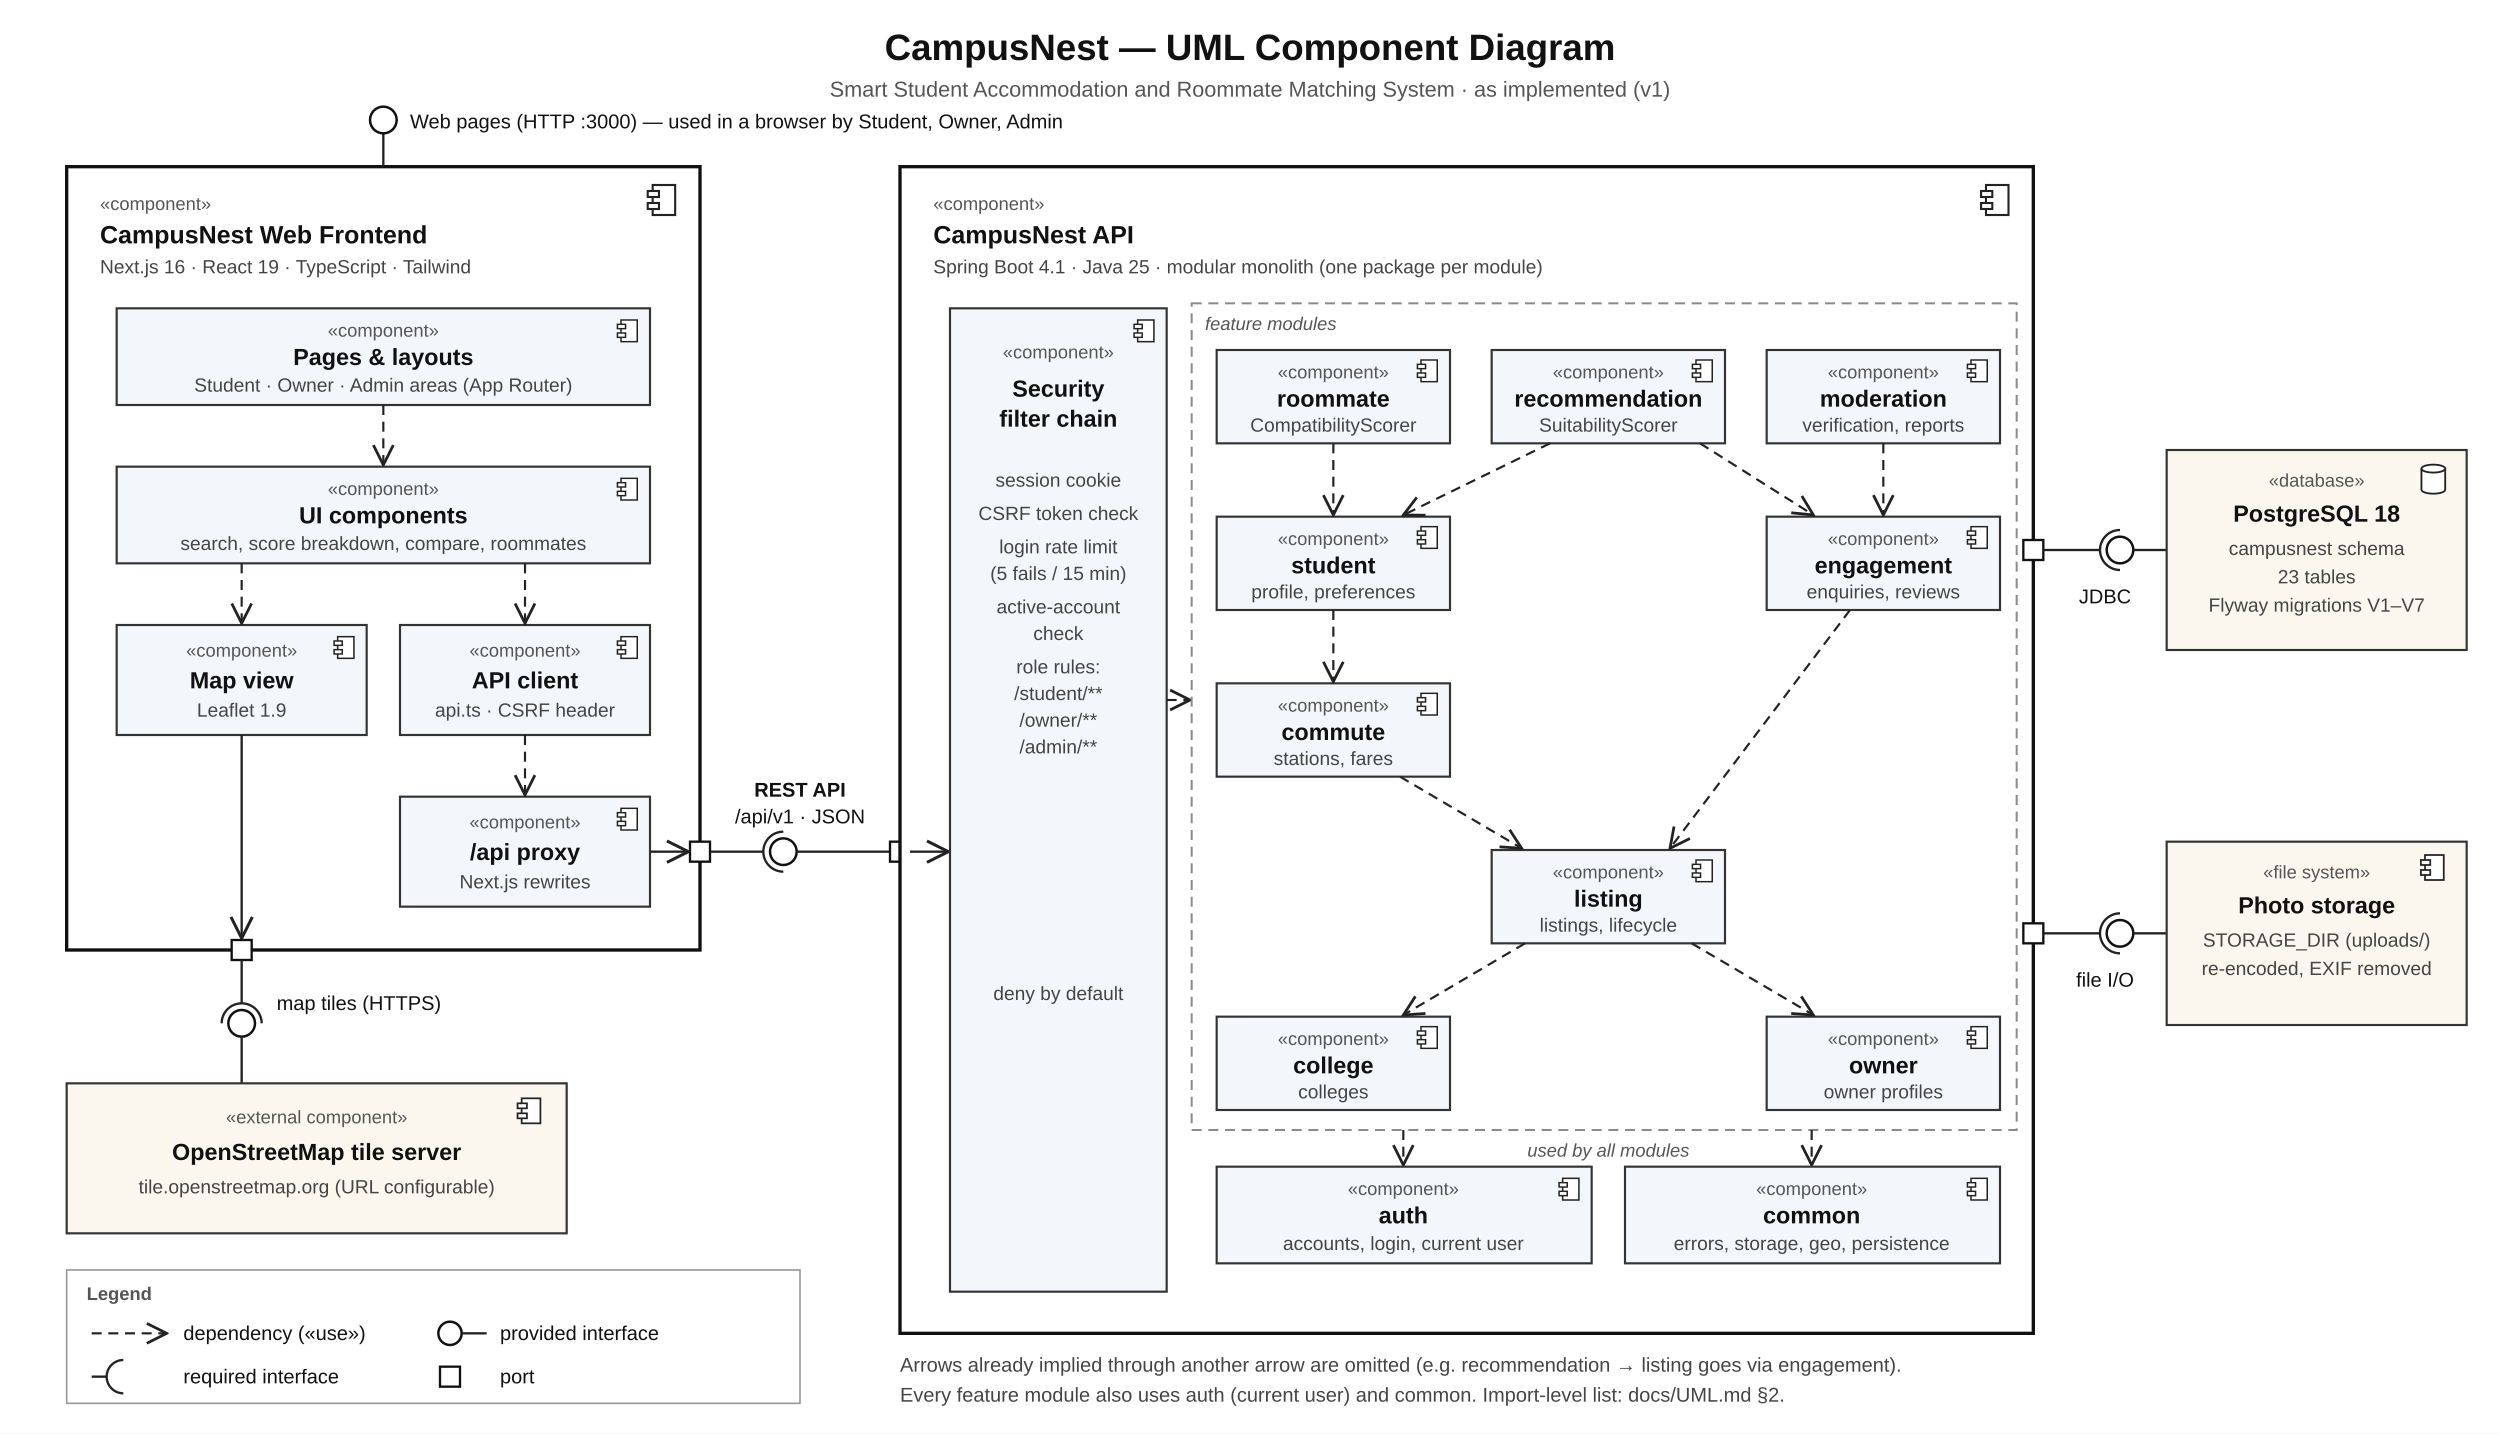
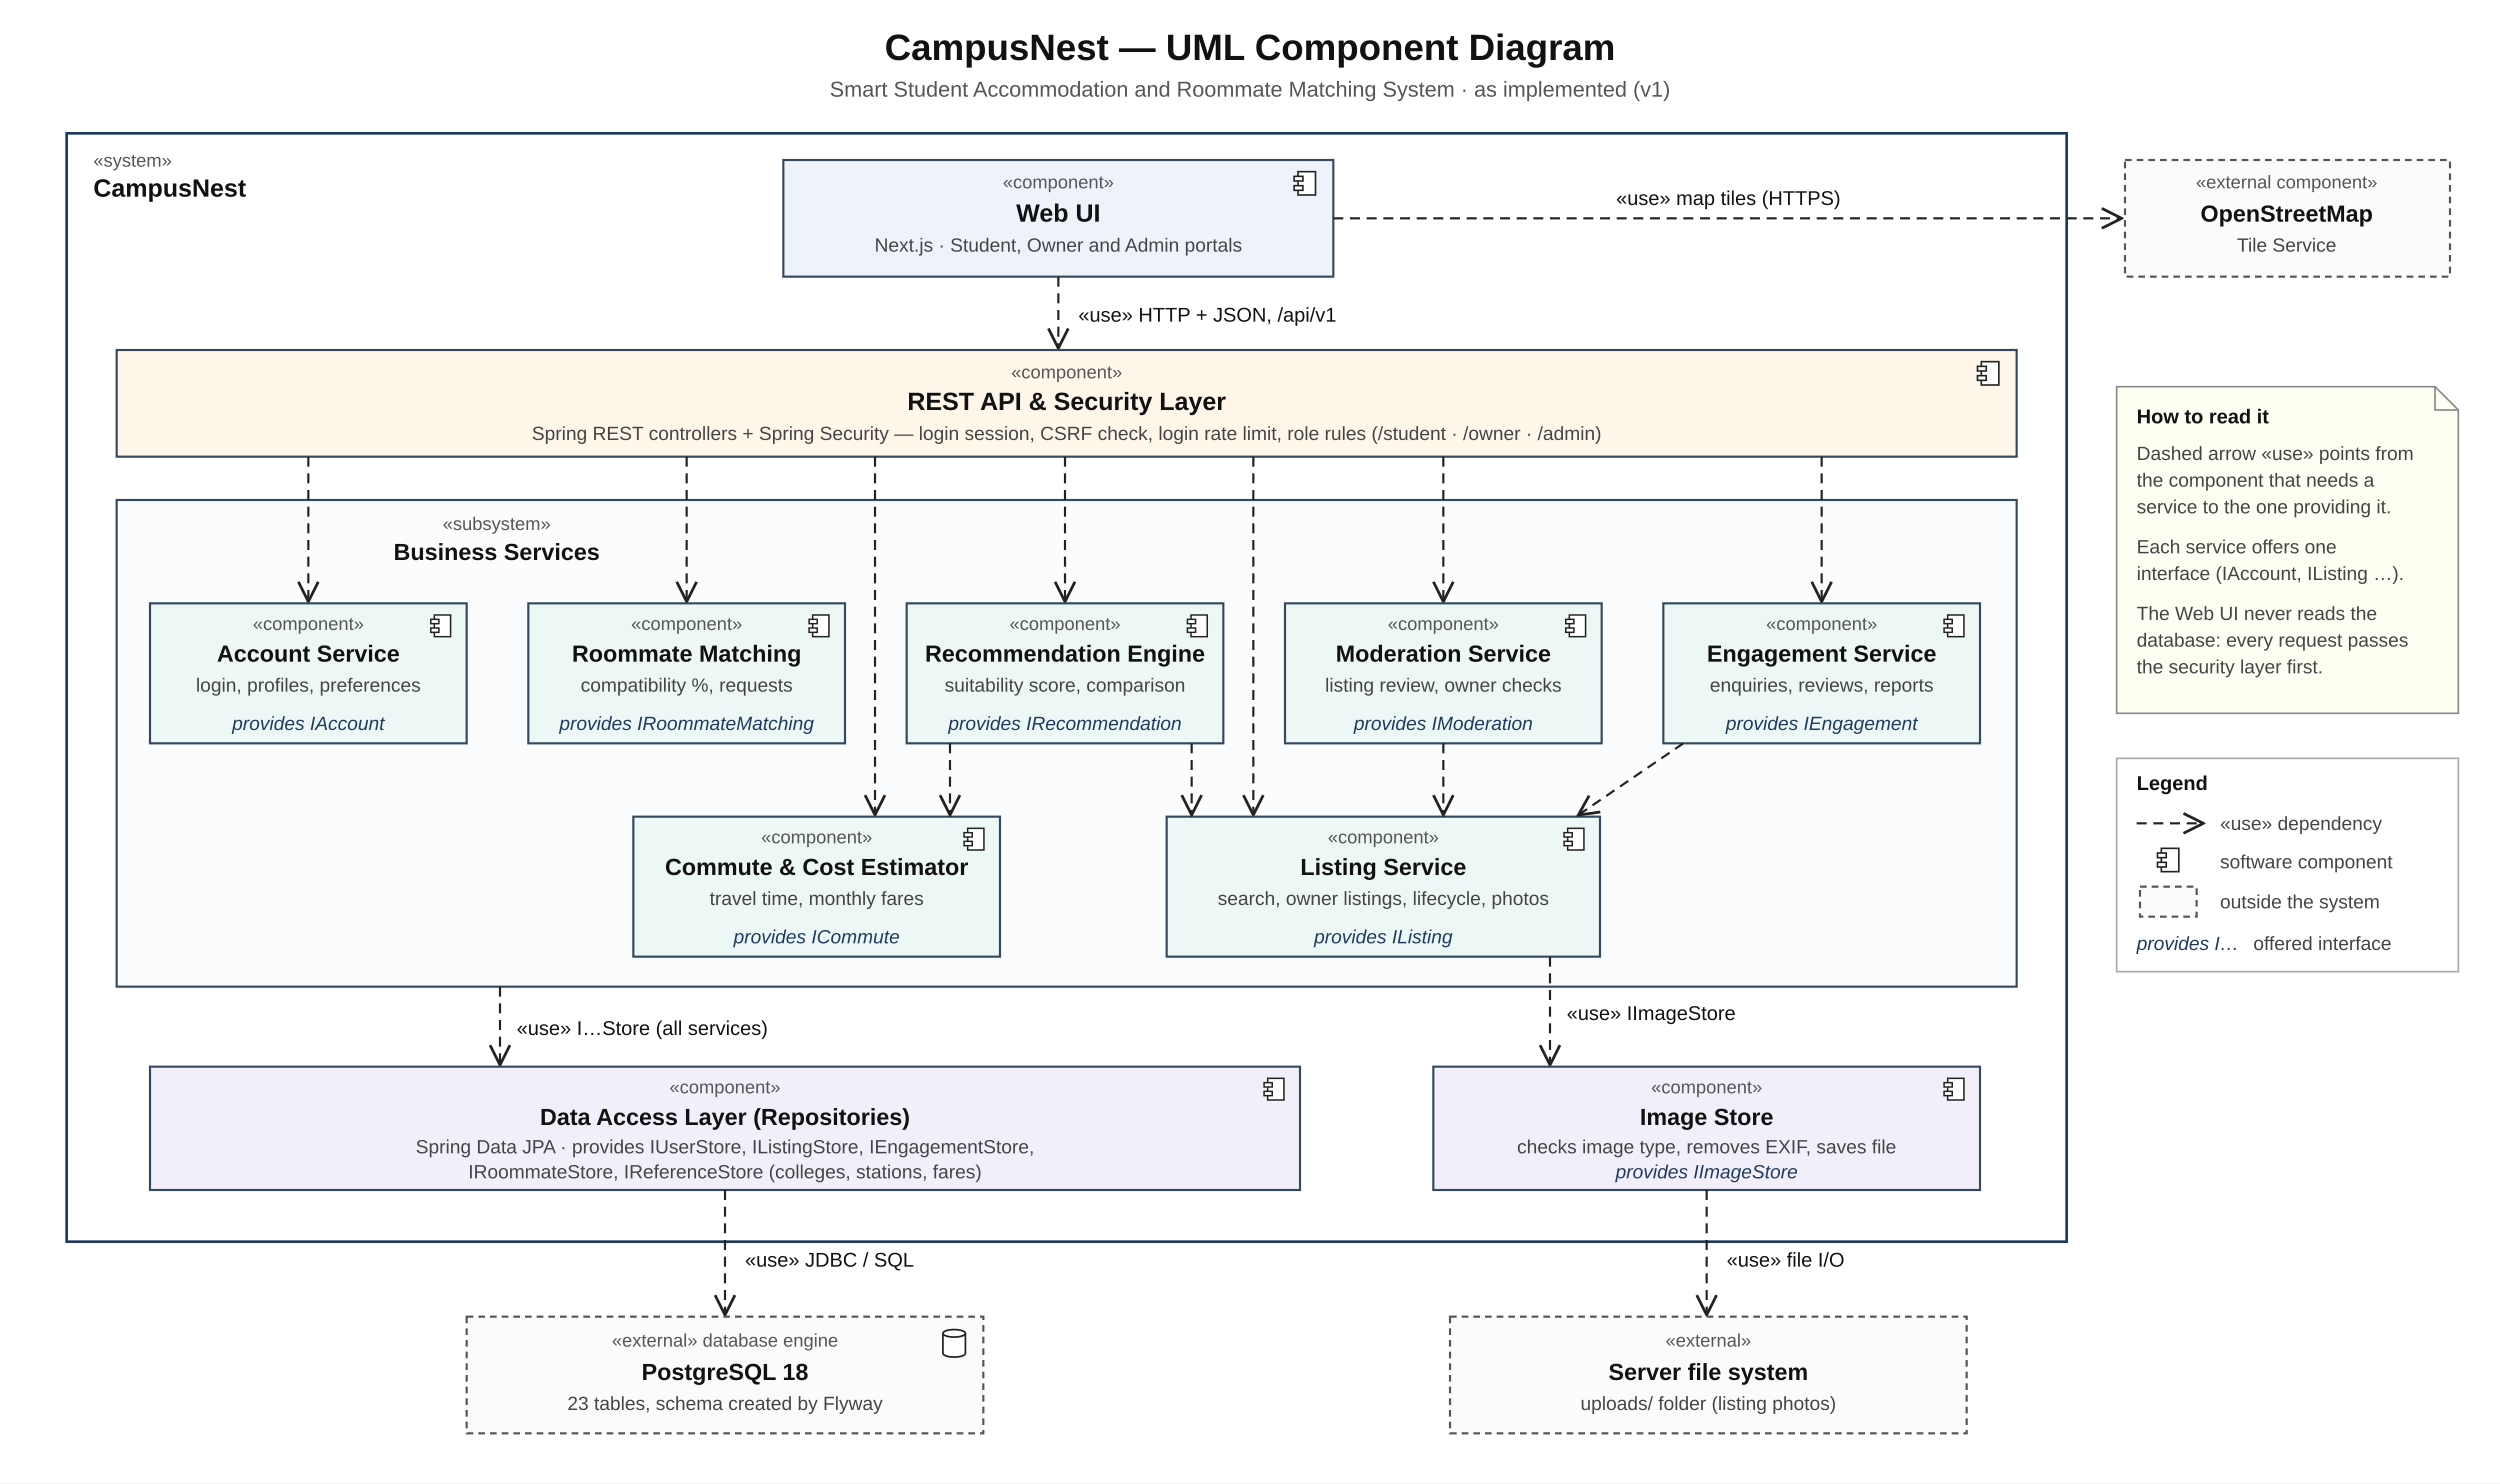
- <svg xmlns="http://www.w3.org/2000/svg" width="1500" height="860" viewBox="0 0 1500 860">
+ <svg xmlns="http://www.w3.org/2000/svg" width="1500" height="890" viewBox="0 0 1500 890">
  <style>
    text { font-family: Arial, Helvetica, sans-serif; fill: #111; }
    .h1 { font-size: 22px; font-weight: bold; }
    .h2 { font-size: 13px; fill: #555; }
    .st { font-size: 11px; fill: #555; }
    .nm { font-size: 14px; font-weight: bold; }
    .onm { font-size: 15px; font-weight: bold; }
    .sb { font-size: 11.5px; fill: #444; }
+     .pv { font-size: 11.5px; fill: #1f3a5f; font-style: italic; }
    .lbl { font-size: 12px; }
-     .note { font-size: 12px; fill: #444; }
-     .outer { fill: #ffffff; stroke: #111; stroke-width: 2; }
-     .box { fill: #f3f6fa; stroke: #333; stroke-width: 1.3; }
-     .ext { fill: #fbf7ee; stroke: #333; stroke-width: 1.3; }
-     .grp { fill: none; stroke: #8a8a8a; stroke-width: 1.2; stroke-dasharray: 6 4; }
+     .sys { fill: #ffffff; stroke: #1f3a5f; stroke-width: 1.6; }
+     .ui { fill: #eef3fb; stroke: #34495e; stroke-width: 1.3; }
+     .svc { fill: #edf7f5; stroke: #34495e; stroke-width: 1.3; }
+     .data { fill: #f3effa; stroke: #34495e; stroke-width: 1.3; }
+     .api { fill: #fdf6e9; stroke: #34495e; stroke-width: 1.3; }
+     .ext { fill: #fbfbfb; stroke: #555; stroke-width: 1.3; stroke-dasharray: 4 3; }
+     .sub { fill: #fbfcfd; stroke: #34495e; stroke-width: 1.3; }
    .dep { fill: none; stroke: #222; stroke-width: 1.3; stroke-dasharray: 6 4; marker-end: url(#open); }
-     .del { fill: none; stroke: #222; stroke-width: 1.4; marker-end: url(#open); }
-     .sol { fill: none; stroke: #222; stroke-width: 1.4; }
-     .port { fill: #ffffff; stroke: #111; stroke-width: 1.4; }
-     .ball { fill: #ffffff; stroke: #111; stroke-width: 1.5; }
+     .note { fill: #fffef2; stroke: #888; stroke-width: 1; }
  </style>
  <defs>
    <marker id="open" viewBox="0 0 12 12" refX="11" refY="6" markerWidth="11" markerHeight="11" orient="auto">
      <path d="M1,1 L11,6 L1,11" fill="none" stroke="#222" stroke-width="1.4" />
    </marker>
    <symbol id="ci" viewBox="0 0 20 22">
      <rect x="4" y="1" width="15" height="20" fill="#fff" stroke="#222" stroke-width="1.4" />
      <rect x="0.7" y="5" width="7.5" height="4" fill="#fff" stroke="#222" stroke-width="1.4" />
      <rect x="0.7" y="13" width="7.5" height="4" fill="#fff" stroke="#222" stroke-width="1.4" />
    </symbol>
    <symbol id="cyl" viewBox="0 0 20 24">
      <path d="M1,4 v16 a9,3 0 0 0 18,0 v-16" fill="#fff" stroke="#222" stroke-width="1.4" />
      <ellipse cx="10" cy="4" rx="9" ry="3" fill="#fff" stroke="#222" stroke-width="1.4" />
    </symbol>
  </defs>
-   <rect width="1500" height="860" fill="#ffffff" />
+   <rect width="1500" height="890" fill="#ffffff" />
  <text x="750" y="36" class="h1" text-anchor="middle">CampusNest — UML Component Diagram</text>
  <text x="750" y="58" class="h2" text-anchor="middle">Smart Student Accommodation and Roommate Matching System · as implemented (v1)</text>
-   <rect x="40" y="100" width="380" height="470" class="outer" />
-   <use href="#ci" x="388" y="110" width="18" height="20" />
-   <text x="60" y="126" class="st">«component»</text>
-   <text x="60" y="146" class="onm">CampusNest Web Frontend</text>
-   <text x="60" y="164" class="sb">Next.js 16 · React 19 · TypeScript · Tailwind</text>
-   <line x1="230" y1="100" x2="230" y2="80" class="sol" />
-   <circle cx="230" cy="72" r="8" class="ball" />
-   <text x="246" y="77" class="lbl">Web pages (HTTP :3000) — used in a browser by Student, Owner, Admin</text>
-   <rect x="70" y="185" width="320" height="58" class="box" />
-   <use href="#ci" x="370" y="191" width="13" height="15" />
-   <text x="230" y="202" class="st" text-anchor="middle">«component»</text>
-   <text x="230" y="219" class="nm" text-anchor="middle">Pages &amp; layouts</text>
-   <text x="230" y="235" class="sb" text-anchor="middle">Student · Owner · Admin areas (App Router)</text>
-   <rect x="70" y="280" width="320" height="58" class="box" />
-   <use href="#ci" x="370" y="286" width="13" height="15" />
-   <text x="230" y="297" class="st" text-anchor="middle">«component»</text>
-   <text x="230" y="314" class="nm" text-anchor="middle">UI components</text>
-   <text x="230" y="330" class="sb" text-anchor="middle">search, score breakdown, compare, roommates</text>
-   <rect x="70" y="375" width="150" height="66" class="box" />
-   <use href="#ci" x="200" y="381" width="13" height="15" />
-   <text x="145" y="394" class="st" text-anchor="middle">«component»</text>
-   <text x="145" y="413" class="nm" text-anchor="middle">Map view</text>
-   <text x="145" y="430" class="sb" text-anchor="middle">Leaflet 1.9</text>
-   <rect x="240" y="375" width="150" height="66" class="box" />
-   <use href="#ci" x="370" y="381" width="13" height="15" />
-   <text x="315" y="394" class="st" text-anchor="middle">«component»</text>
-   <text x="315" y="413" class="nm" text-anchor="middle">API client</text>
-   <text x="315" y="430" class="sb" text-anchor="middle">api.ts · CSRF header</text>
-   <rect x="240" y="478" width="150" height="66" class="box" />
-   <use href="#ci" x="370" y="484" width="13" height="15" />
-   <text x="315" y="497" class="st" text-anchor="middle">«component»</text>
-   <text x="315" y="516" class="nm" text-anchor="middle">/api proxy</text>
-   <text x="315" y="533" class="sb" text-anchor="middle">Next.js rewrites</text>
-   <path d="M230,243 V279" class="dep" />
-   <path d="M145,338 V374" class="dep" />
-   <path d="M315,338 V374" class="dep" />
-   <path d="M315,441 V477" class="dep" />
-   <path d="M390,511 H413" class="del" />
-   <rect x="414" y="505" width="12" height="12" class="port" />
-   <line x1="426" y1="511" x2="458" y2="511" class="sol" />
-   <path d="M470,499 A12,12 0 0 0 470,523" class="sol" />
-   <circle cx="470" cy="511" r="8" class="ball" />
-   <line x1="478" y1="511" x2="534" y2="511" class="sol" />
-   <rect x="534" y="505" width="12" height="12" class="port" />
-   <text x="480" y="478" class="lbl" text-anchor="middle" font-weight="bold">REST API</text>
-   <text x="480" y="494" class="lbl" text-anchor="middle">/api/v1 · JSON</text>
-   <path d="M145,441 V563" class="del" />
-   <rect x="139" y="564" width="12" height="12" class="port" />
-   <line x1="145" y1="576" x2="145" y2="602" class="sol" />
-   <path d="M133,614 A12,12 0 0 1 157,614" class="sol" />
-   <circle cx="145" cy="614" r="8" class="ball" />
-   <line x1="145" y1="622" x2="145" y2="650" class="sol" />
-   <text x="166" y="606" class="lbl">map tiles (HTTPS)</text>
-   <rect x="40" y="650" width="300" height="90" class="ext" />
-   <use href="#ci" x="310" y="658" width="15" height="17" />
-   <text x="190" y="674" class="st" text-anchor="middle">«external component»</text>
-   <text x="190" y="696" class="nm" text-anchor="middle">OpenStreetMap tile server</text>
-   <text x="190" y="716" class="sb" text-anchor="middle">tile.openstreetmap.org (URL configurable)</text>
-   <rect x="540" y="100" width="680" height="700" class="outer" />
-   <use href="#ci" x="1188" y="110" width="18" height="20" />
-   <text x="560" y="126" class="st">«component»</text>
-   <text x="560" y="146" class="onm">CampusNest API</text>
-   <text x="560" y="164" class="sb">Spring Boot 4.1 · Java 25 · modular monolith (one package per module)</text>
-   <path d="M546,511 H569" class="del" />
-   <rect x="570" y="185" width="130" height="590" class="box" />
-   <use href="#ci" x="680" y="191" width="13" height="15" />
-   <text x="635" y="215" class="st" text-anchor="middle">«component»</text>
-   <text x="635" y="238" class="nm" text-anchor="middle">Security</text>
-   <text x="635" y="256" class="nm" text-anchor="middle">filter chain</text>
-   <text x="635" y="292" class="sb" text-anchor="middle">session cookie</text>
-   <text x="635" y="312" class="sb" text-anchor="middle">CSRF token check</text>
-   <text x="635" y="332" class="sb" text-anchor="middle">login rate limit</text>
-   <text x="635" y="348" class="sb" text-anchor="middle">(5 fails / 15 min)</text>
-   <text x="635" y="368" class="sb" text-anchor="middle">active-account</text>
-   <text x="635" y="384" class="sb" text-anchor="middle">check</text>
-   <text x="635" y="404" class="sb" text-anchor="middle">role rules:</text>
-   <text x="635" y="420" class="sb" text-anchor="middle">/student/**</text>
-   <text x="635" y="436" class="sb" text-anchor="middle">/owner/**</text>
-   <text x="635" y="452" class="sb" text-anchor="middle">/admin/**</text>
-   <text x="635" y="600" class="sb" text-anchor="middle">deny by default</text>
-   <path d="M700,420 H714" class="dep" />
-   <rect x="715" y="182" width="495" height="496" class="grp" />
-   <text x="723" y="198" class="st" font-style="italic">feature modules</text>
-   <rect x="730" y="210" width="140" height="56" class="box" />
-   <use href="#ci" x="850" y="215" width="13" height="15" />
-   <text x="800" y="227" class="st" text-anchor="middle">«component»</text>
-   <text x="800" y="244" class="nm" text-anchor="middle">roommate</text>
-   <text x="800" y="259" class="sb" text-anchor="middle">CompatibilityScorer</text>
-   <rect x="895" y="210" width="140" height="56" class="box" />
-   <use href="#ci" x="1015" y="215" width="13" height="15" />
-   <text x="965" y="227" class="st" text-anchor="middle">«component»</text>
-   <text x="965" y="244" class="nm" text-anchor="middle">recommendation</text>
-   <text x="965" y="259" class="sb" text-anchor="middle">SuitabilityScorer</text>
-   <rect x="1060" y="210" width="140" height="56" class="box" />
-   <use href="#ci" x="1180" y="215" width="13" height="15" />
-   <text x="1130" y="227" class="st" text-anchor="middle">«component»</text>
-   <text x="1130" y="244" class="nm" text-anchor="middle">moderation</text>
-   <text x="1130" y="259" class="sb" text-anchor="middle">verification, reports</text>
-   <rect x="730" y="310" width="140" height="56" class="box" />
-   <use href="#ci" x="850" y="315" width="13" height="15" />
-   <text x="800" y="327" class="st" text-anchor="middle">«component»</text>
-   <text x="800" y="344" class="nm" text-anchor="middle">student</text>
-   <text x="800" y="359" class="sb" text-anchor="middle">profile, preferences</text>
-   <rect x="1060" y="310" width="140" height="56" class="box" />
-   <use href="#ci" x="1180" y="315" width="13" height="15" />
-   <text x="1130" y="327" class="st" text-anchor="middle">«component»</text>
-   <text x="1130" y="344" class="nm" text-anchor="middle">engagement</text>
-   <text x="1130" y="359" class="sb" text-anchor="middle">enquiries, reviews</text>
-   <rect x="730" y="410" width="140" height="56" class="box" />
-   <use href="#ci" x="850" y="415" width="13" height="15" />
-   <text x="800" y="427" class="st" text-anchor="middle">«component»</text>
-   <text x="800" y="444" class="nm" text-anchor="middle">commute</text>
-   <text x="800" y="459" class="sb" text-anchor="middle">stations, fares</text>
-   <rect x="895" y="510" width="140" height="56" class="box" />
-   <use href="#ci" x="1015" y="515" width="13" height="15" />
-   <text x="965" y="527" class="st" text-anchor="middle">«component»</text>
-   <text x="965" y="544" class="nm" text-anchor="middle">listing</text>
-   <text x="965" y="559" class="sb" text-anchor="middle">listings, lifecycle</text>
-   <rect x="730" y="610" width="140" height="56" class="box" />
-   <use href="#ci" x="850" y="615" width="13" height="15" />
-   <text x="800" y="627" class="st" text-anchor="middle">«component»</text>
-   <text x="800" y="644" class="nm" text-anchor="middle">college</text>
-   <text x="800" y="659" class="sb" text-anchor="middle">colleges</text>
-   <rect x="1060" y="610" width="140" height="56" class="box" />
-   <use href="#ci" x="1180" y="615" width="13" height="15" />
-   <text x="1130" y="627" class="st" text-anchor="middle">«component»</text>
-   <text x="1130" y="644" class="nm" text-anchor="middle">owner</text>
-   <text x="1130" y="659" class="sb" text-anchor="middle">owner profiles</text>
-   <path d="M800,266 V309" class="dep" />
-   <path d="M930,266 L842,309" class="dep" />
-   <path d="M1020,266 L1088,309" class="dep" />
-   <path d="M1130,266 V309" class="dep" />
-   <path d="M800,366 V409" class="dep" />
-   <path d="M840,466 L913,509" class="dep" />
-   <path d="M1110,366 L1002,509" class="dep" />
-   <path d="M915,566 L842,609" class="dep" />
-   <path d="M1015,566 L1088,609" class="dep" />
-   <path d="M842,678 V699" class="dep" />
-   <path d="M1087,678 V699" class="dep" />
-   <text x="965" y="694" class="st" text-anchor="middle" font-style="italic">used by all modules</text>
-   <rect x="730" y="700" width="225" height="58" class="box" />
-   <use href="#ci" x="935" y="706" width="13" height="15" />
-   <text x="842" y="717" class="st" text-anchor="middle">«component»</text>
-   <text x="842" y="734" class="nm" text-anchor="middle">auth</text>
-   <text x="842" y="750" class="sb" text-anchor="middle">accounts, login, current user</text>
-   <rect x="975" y="700" width="225" height="58" class="box" />
-   <use href="#ci" x="1180" y="706" width="13" height="15" />
-   <text x="1087" y="717" class="st" text-anchor="middle">«component»</text>
-   <text x="1087" y="734" class="nm" text-anchor="middle">common</text>
-   <text x="1087" y="750" class="sb" text-anchor="middle">errors, storage, geo, persistence</text>
-   <rect x="1214" y="324" width="12" height="12" class="port" />
-   <line x1="1226" y1="330" x2="1260" y2="330" class="sol" />
-   <path d="M1272,318 A12,12 0 0 0 1272,342" class="sol" />
-   <circle cx="1272" cy="330" r="8" class="ball" />
-   <line x1="1280" y1="330" x2="1300" y2="330" class="sol" />
-   <text x="1263" y="362" class="lbl" text-anchor="middle">JDBC</text>
-   <rect x="1300" y="270" width="180" height="120" class="ext" />
-   <use href="#cyl" x="1452" y="278" width="16" height="19" />
-   <text x="1390" y="292" class="st" text-anchor="middle">«database»</text>
-   <text x="1390" y="313" class="nm" text-anchor="middle">PostgreSQL 18</text>
-   <text x="1390" y="333" class="sb" text-anchor="middle">campusnest schema</text>
-   <text x="1390" y="350" class="sb" text-anchor="middle">23 tables</text>
-   <text x="1390" y="367" class="sb" text-anchor="middle">Flyway migrations V1–V7</text>
-   <rect x="1214" y="554" width="12" height="12" class="port" />
-   <line x1="1226" y1="560" x2="1260" y2="560" class="sol" />
-   <path d="M1272,548 A12,12 0 0 0 1272,572" class="sol" />
-   <circle cx="1272" cy="560" r="8" class="ball" />
-   <line x1="1280" y1="560" x2="1300" y2="560" class="sol" />
-   <text x="1263" y="592" class="lbl" text-anchor="middle">file I/O</text>
-   <rect x="1300" y="505" width="180" height="110" class="ext" />
-   <use href="#ci" x="1452" y="512" width="15" height="17" />
-   <text x="1390" y="527" class="st" text-anchor="middle">«file system»</text>
-   <text x="1390" y="548" class="nm" text-anchor="middle">Photo storage</text>
-   <text x="1390" y="568" class="sb" text-anchor="middle">STORAGE_DIR (uploads/)</text>
-   <text x="1390" y="585" class="sb" text-anchor="middle">re-encoded, EXIF removed</text>
-   <rect x="40" y="762" width="440" height="80" fill="#fff" stroke="#999" stroke-width="1" />
-   <text x="52" y="780" class="st" font-weight="bold">Legend</text>
-   <path d="M55,800 H100" class="dep" />
-   <text x="110" y="804" class="lbl">dependency («use»)</text>
-   <circle cx="270" cy="800" r="7" class="ball" />
-   <line x1="277" y1="800" x2="292" y2="800" class="sol" />
-   <text x="300" y="804" class="lbl">provided interface</text>
-   <path d="M74,816 A10,10 0 0 0 74,836" class="sol" />
-   <line x1="55" y1="826" x2="64" y2="826" class="sol" />
-   <text x="110" y="830" class="lbl">required interface</text>
-   <rect x="264" y="820" width="12" height="12" class="port" />
-   <text x="300" y="830" class="lbl">port</text>
-   <text x="540" y="823" class="note">Arrows already implied through another arrow are omitted (e.g. recommendation → listing goes via engagement).</text>
-   <text x="540" y="841" class="note">Every feature module also uses auth (current user) and common. Import-level list: docs/UML.md §2.</text>
+   <rect x="40" y="80" width="1200" height="665" class="sys" />
+   <text x="56" y="100" class="st">«system»</text>
+   <text x="56" y="118" class="onm" fill="#1f3a5f">CampusNest</text>
+   <rect x="470" y="96" width="330" height="70" class="ui" />
+   <use href="#ci" x="776" y="102" width="14" height="16" />
+   <text x="635" y="113" class="st" text-anchor="middle">«component»</text>
+   <text x="635" y="133" class="onm" text-anchor="middle">Web UI</text>
+   <text x="635" y="151" class="sb" text-anchor="middle">Next.js · Student, Owner and Admin portals</text>
+   <rect x="1275" y="96" width="195" height="70" class="ext" />
+   <text x="1372" y="113" class="st" text-anchor="middle">«external component»</text>
+   <text x="1372" y="133" class="nm" text-anchor="middle">OpenStreetMap</text>
+   <text x="1372" y="151" class="sb" text-anchor="middle">Tile Service</text>
+   <path d="M800,131 H1273" class="dep" />
+   <text x="1037" y="123" class="lbl" text-anchor="middle">«use»  map tiles (HTTPS)</text>
+   <path d="M635,166 V209" class="dep" />
+   <text x="647" y="193" class="lbl">«use»  HTTP + JSON, /api/v1</text>
+   <rect x="70" y="210" width="1140" height="64" class="api" />
+   <use href="#ci" x="1186" y="216" width="14" height="16" />
+   <text x="640" y="227" class="st" text-anchor="middle">«component»</text>
+   <text x="640" y="246" class="onm" text-anchor="middle">REST API &amp; Security Layer</text>
+   <text x="640" y="264" class="sb" text-anchor="middle">Spring REST controllers + Spring Security — login session, CSRF check, login rate limit, role rules (/student · /owner · /admin)</text>
+   <rect x="70" y="300" width="1140" height="292" class="sub" />
+   <text x="298" y="318" class="st" text-anchor="middle">«subsystem»</text>
+   <text x="298" y="336" class="nm" text-anchor="middle">Business Services</text>
+   <path d="M185,274 V361" class="dep" />
+   <path d="M412,274 V361" class="dep" />
+   <path d="M639,274 V361" class="dep" />
+   <path d="M866,274 V361" class="dep" />
+   <path d="M1093,274 V361" class="dep" />
+   <path d="M525,274 V489" class="dep" />
+   <path d="M752,274 V489" class="dep" />
+   <rect x="90" y="362" width="190" height="84" class="svc" />
+   <use href="#ci" x="258" y="368" width="13" height="15" />
+   <text x="185" y="378" class="st" text-anchor="middle">«component»</text>
+   <text x="185" y="397" class="nm" text-anchor="middle">Account Service</text>
+   <text x="185" y="415" class="sb" text-anchor="middle">login, profiles, preferences</text>
+   <text x="185" y="438" class="pv" text-anchor="middle">provides IAccount</text>
+   <rect x="317" y="362" width="190" height="84" class="svc" />
+   <use href="#ci" x="485" y="368" width="13" height="15" />
+   <text x="412" y="378" class="st" text-anchor="middle">«component»</text>
+   <text x="412" y="397" class="nm" text-anchor="middle">Roommate Matching</text>
+   <text x="412" y="415" class="sb" text-anchor="middle">compatibility %, requests</text>
+   <text x="412" y="438" class="pv" text-anchor="middle">provides IRoommateMatching</text>
+   <rect x="544" y="362" width="190" height="84" class="svc" />
+   <use href="#ci" x="712" y="368" width="13" height="15" />
+   <text x="639" y="378" class="st" text-anchor="middle">«component»</text>
+   <text x="639" y="397" class="nm" text-anchor="middle">Recommendation Engine</text>
+   <text x="639" y="415" class="sb" text-anchor="middle">suitability score, comparison</text>
+   <text x="639" y="438" class="pv" text-anchor="middle">provides IRecommendation</text>
+   <rect x="771" y="362" width="190" height="84" class="svc" />
+   <use href="#ci" x="939" y="368" width="13" height="15" />
+   <text x="866" y="378" class="st" text-anchor="middle">«component»</text>
+   <text x="866" y="397" class="nm" text-anchor="middle">Moderation Service</text>
+   <text x="866" y="415" class="sb" text-anchor="middle">listing review, owner checks</text>
+   <text x="866" y="438" class="pv" text-anchor="middle">provides IModeration</text>
+   <rect x="998" y="362" width="190" height="84" class="svc" />
+   <use href="#ci" x="1166" y="368" width="13" height="15" />
+   <text x="1093" y="378" class="st" text-anchor="middle">«component»</text>
+   <text x="1093" y="397" class="nm" text-anchor="middle">Engagement Service</text>
+   <text x="1093" y="415" class="sb" text-anchor="middle">enquiries, reviews, reports</text>
+   <text x="1093" y="438" class="pv" text-anchor="middle">provides IEngagement</text>
+   <rect x="380" y="490" width="220" height="84" class="svc" />
+   <use href="#ci" x="578" y="496" width="13" height="15" />
+   <text x="490" y="506" class="st" text-anchor="middle">«component»</text>
+   <text x="490" y="525" class="nm" text-anchor="middle">Commute &amp; Cost Estimator</text>
+   <text x="490" y="543" class="sb" text-anchor="middle">travel time, monthly fares</text>
+   <text x="490" y="566" class="pv" text-anchor="middle">provides ICommute</text>
+   <rect x="700" y="490" width="260" height="84" class="svc" />
+   <use href="#ci" x="938" y="496" width="13" height="15" />
+   <text x="830" y="506" class="st" text-anchor="middle">«component»</text>
+   <text x="830" y="525" class="nm" text-anchor="middle">Listing Service</text>
+   <text x="830" y="543" class="sb" text-anchor="middle">search, owner listings, lifecycle, photos</text>
+   <text x="830" y="566" class="pv" text-anchor="middle">provides IListing</text>
+   <path d="M570,446 V489" class="dep" />
+   <path d="M715,446 V489" class="dep" />
+   <path d="M866,446 V489" class="dep" />
+   <path d="M1010,446 L947,489" class="dep" />
+   <path d="M300,592 V639" class="dep" />
+   <text x="310" y="621" class="lbl">«use»  I…Store (all services)</text>
+   <path d="M930,574 V639" class="dep" />
+   <text x="940" y="612" class="lbl">«use»  IImageStore</text>
+   <rect x="90" y="640" width="690" height="74" class="data" />
+   <use href="#ci" x="758" y="646" width="13" height="15" />
+   <text x="435" y="656" class="st" text-anchor="middle">«component»</text>
+   <text x="435" y="675" class="nm" text-anchor="middle">Data Access Layer (Repositories)</text>
+   <text x="435" y="692" class="sb" text-anchor="middle">Spring Data JPA · provides IUserStore, IListingStore, IEngagementStore,</text>
+   <text x="435" y="707" class="sb" text-anchor="middle">IRoommateStore, IReferenceStore (colleges, stations, fares)</text>
+   <rect x="860" y="640" width="328" height="74" class="data" />
+   <use href="#ci" x="1166" y="646" width="13" height="15" />
+   <text x="1024" y="656" class="st" text-anchor="middle">«component»</text>
+   <text x="1024" y="675" class="nm" text-anchor="middle">Image Store</text>
+   <text x="1024" y="692" class="sb" text-anchor="middle">checks image type, removes EXIF, saves file</text>
+   <text x="1024" y="707" class="pv" text-anchor="middle">provides IImageStore</text>
+   <path d="M435,714 V789" class="dep" />
+   <text x="447" y="760" class="lbl">«use»  JDBC / SQL</text>
+   <rect x="280" y="790" width="310" height="70" class="ext" />
+   <use href="#cyl" x="565" y="797" width="15" height="18" />
+   <text x="435" y="808" class="st" text-anchor="middle">«external» database engine</text>
+   <text x="435" y="828" class="nm" text-anchor="middle">PostgreSQL 18</text>
+   <text x="435" y="846" class="sb" text-anchor="middle">23 tables, schema created by Flyway</text>
+   <path d="M1024,714 V789" class="dep" />
+   <text x="1036" y="760" class="lbl">«use»  file I/O</text>
+   <rect x="870" y="790" width="310" height="70" class="ext" />
+   <text x="1025" y="808" class="st" text-anchor="middle">«external»</text>
+   <text x="1025" y="828" class="nm" text-anchor="middle">Server file system</text>
+   <text x="1025" y="846" class="sb" text-anchor="middle">uploads/ folder (listing photos)</text>
+   <path d="M1270,232 H1461 L1475,246 V428 H1270 Z" class="note" />
+   <path d="M1461,232 V246 H1475" fill="none" stroke="#888" stroke-width="1" />
+   <text x="1282" y="254" class="lbl" font-weight="bold">How to read it</text>
+   <text x="1282" y="276" class="sb">Dashed arrow «use» points from</text>
+   <text x="1282" y="292" class="sb">the component that needs a</text>
+   <text x="1282" y="308" class="sb">service to the one providing it.</text>
+   <text x="1282" y="332" class="sb">Each service offers one</text>
+   <text x="1282" y="348" class="sb">interface (IAccount, IListing …).</text>
+   <text x="1282" y="372" class="sb">The Web UI never reads the</text>
+   <text x="1282" y="388" class="sb">database: every request passes</text>
+   <text x="1282" y="404" class="sb">the security layer first.</text>
+   <rect x="1270" y="455" width="205" height="128" fill="#fff" stroke="#aaa" stroke-width="1" />
+   <text x="1282" y="474" class="lbl" font-weight="bold">Legend</text>
+   <path d="M1282,494 H1322" class="dep" />
+   <text x="1332" y="498" class="sb">«use» dependency</text>
+   <use href="#ci" x="1294" y="508" width="14" height="16" />
+   <text x="1332" y="521" class="sb">software component</text>
+   <rect x="1284" y="532" width="34" height="18" class="ext" />
+   <text x="1332" y="545" class="sb">outside the system</text>
+   <text x="1282" y="570" class="pv">provides I…</text>
+   <text x="1352" y="570" class="sb">offered interface</text>
</svg>
